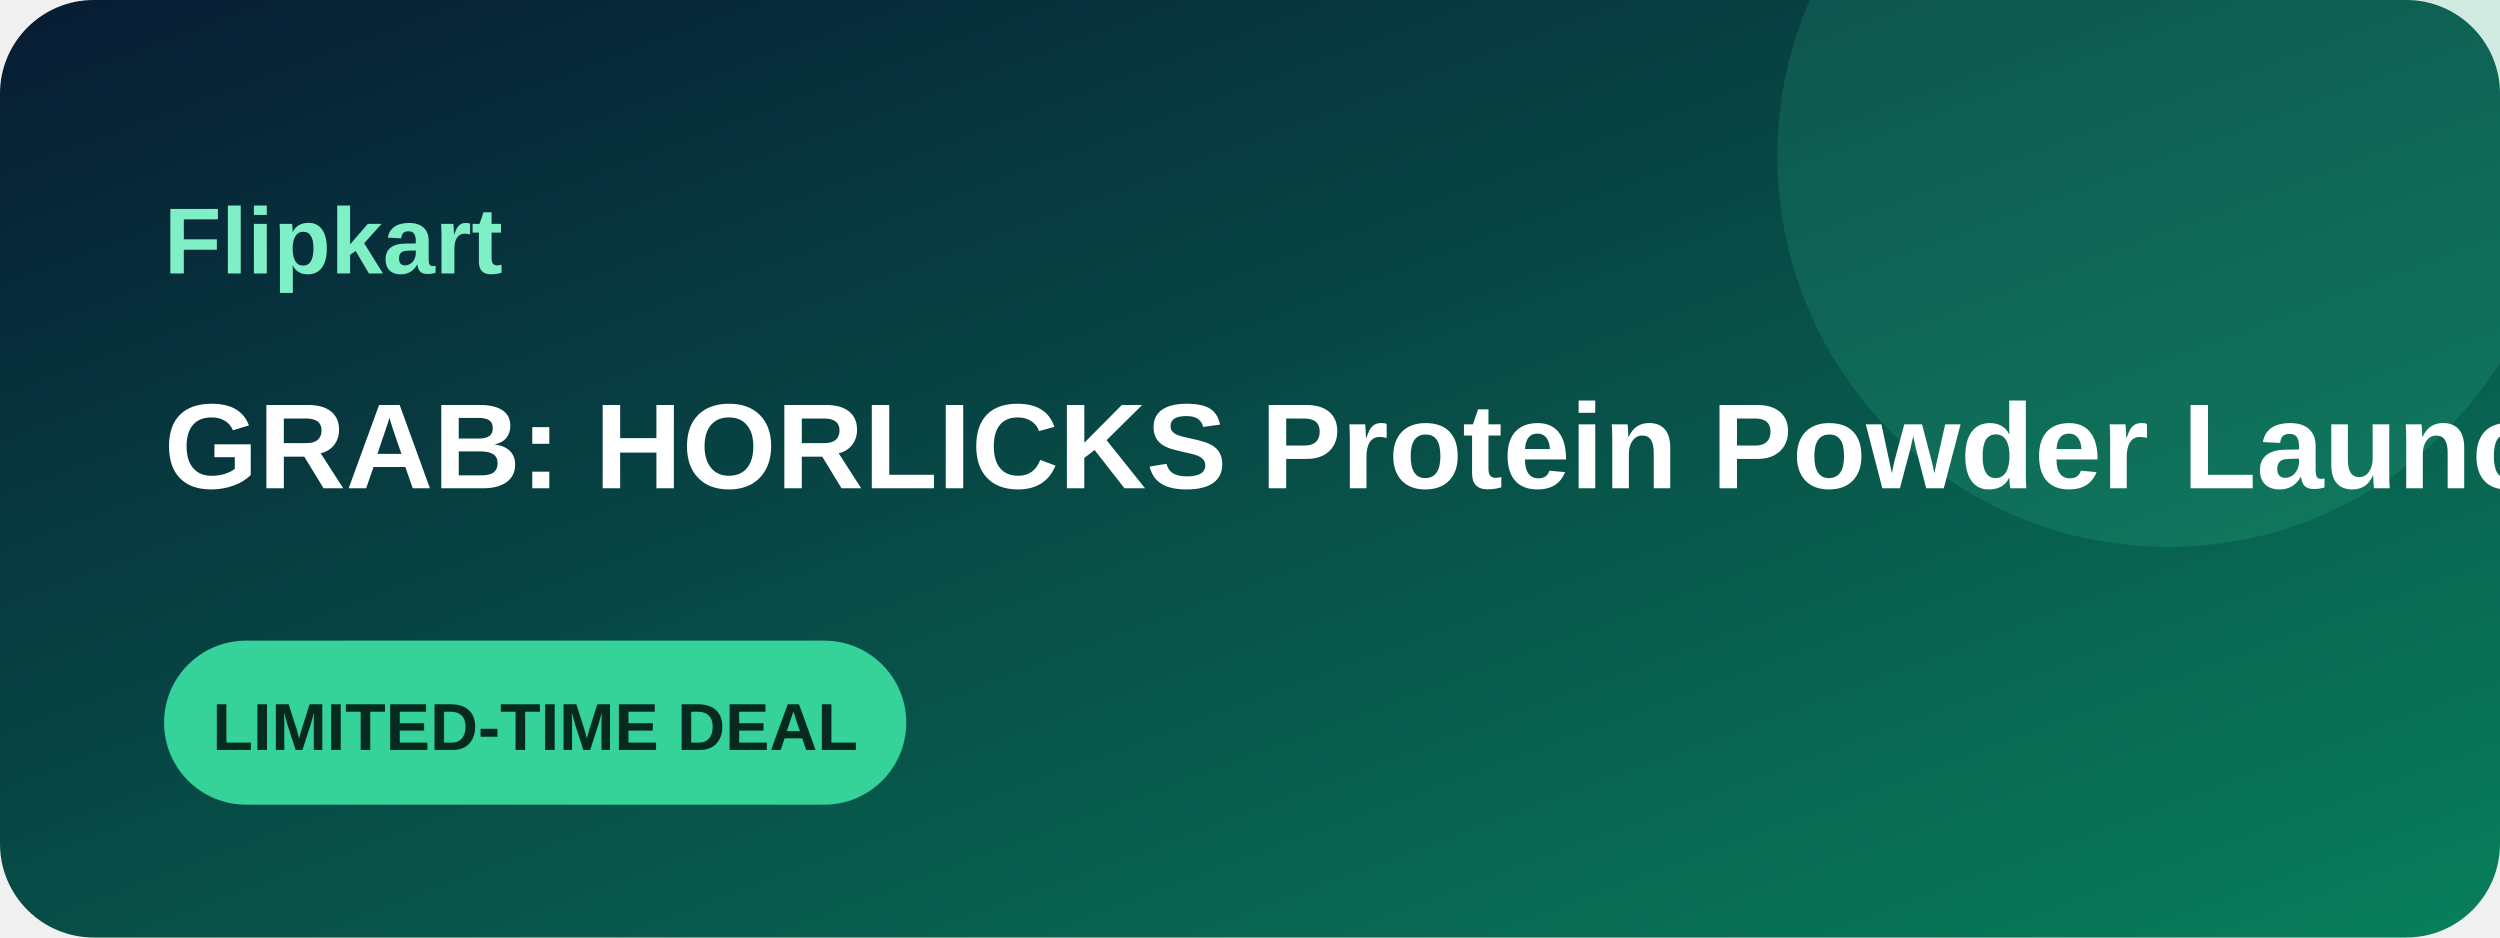
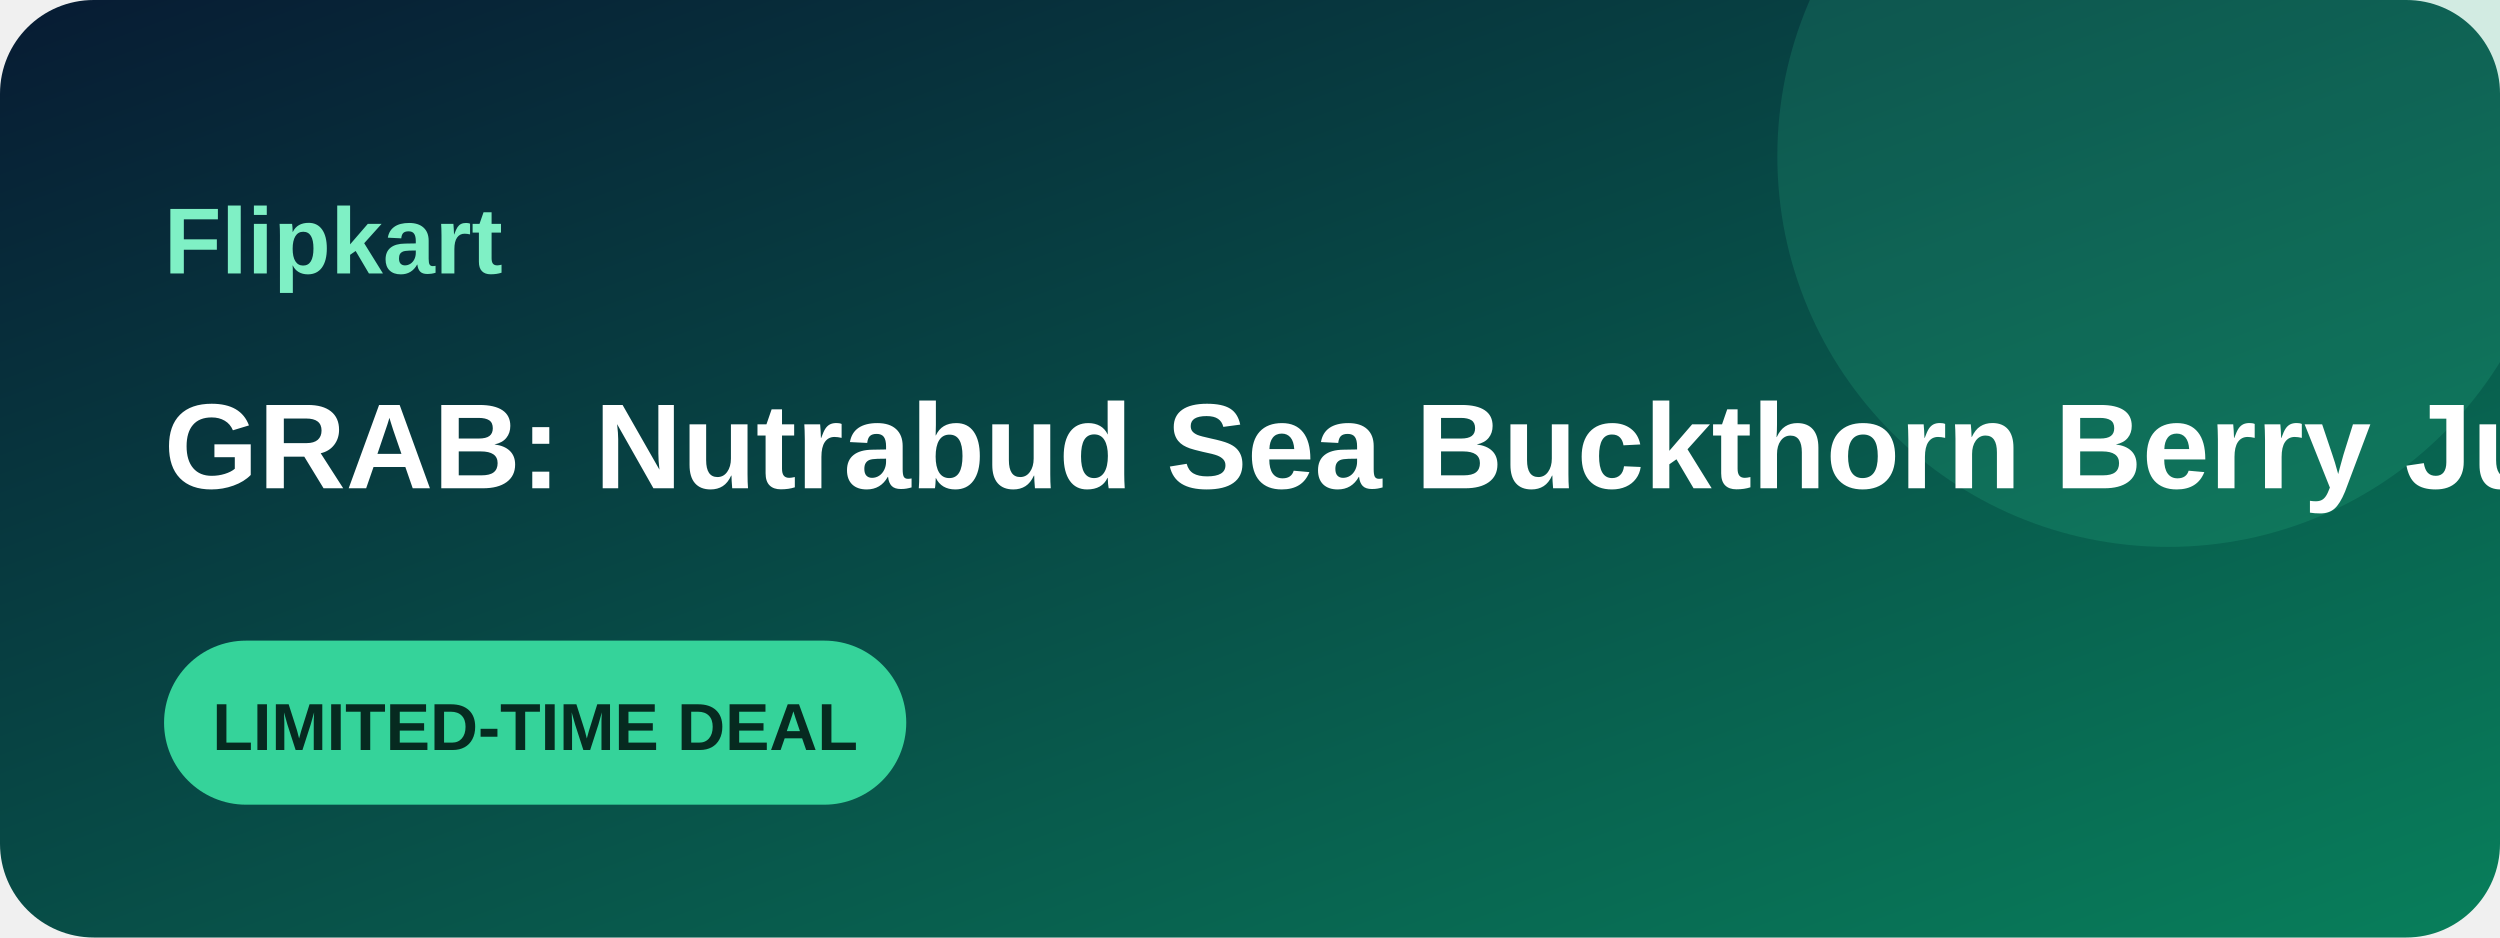
<svg xmlns="http://www.w3.org/2000/svg" width="640" height="240" viewBox="0 0 640 240">
  <defs>
    <linearGradient id="g" x1="0" y1="0" x2="1" y2="1">
      <stop stop-color="#071b33" />
      <stop offset="1" stop-color="#087f5b" />
    </linearGradient>
  </defs>
  <rect width="640" height="240" rx="24" fill="url(#g)" />
  <circle cx="555" cy="40" r="100" fill="#35d39a" opacity=".16" />
  <text x="42" y="70" font-family="Arial,sans-serif" font-size="24" font-weight="700" fill="#7ff0c5">Flipkart</text>
-   <text x="42" y="125" font-family="Arial,sans-serif" font-size="31" font-weight="800" fill="white">GRAB: HORLICKS Protein Powder Launch Bonanza @ ₹2,100</text>
+   <text x="42" y="125" font-family="Arial,sans-serif" font-size="31" font-weight="800" fill="white">GRAB: Nutrabud Sea Buckthorn Berry Juice 500ml @ ₹314</text>
  <rect x="42" y="164" width="190" height="42" rx="21" fill="#35d39a" />
  <text x="137" y="192" text-anchor="middle" font-family="Arial,sans-serif" font-size="17" font-weight="700" fill="#062a20">LIMITED-TIME DEAL</text>
</svg>
